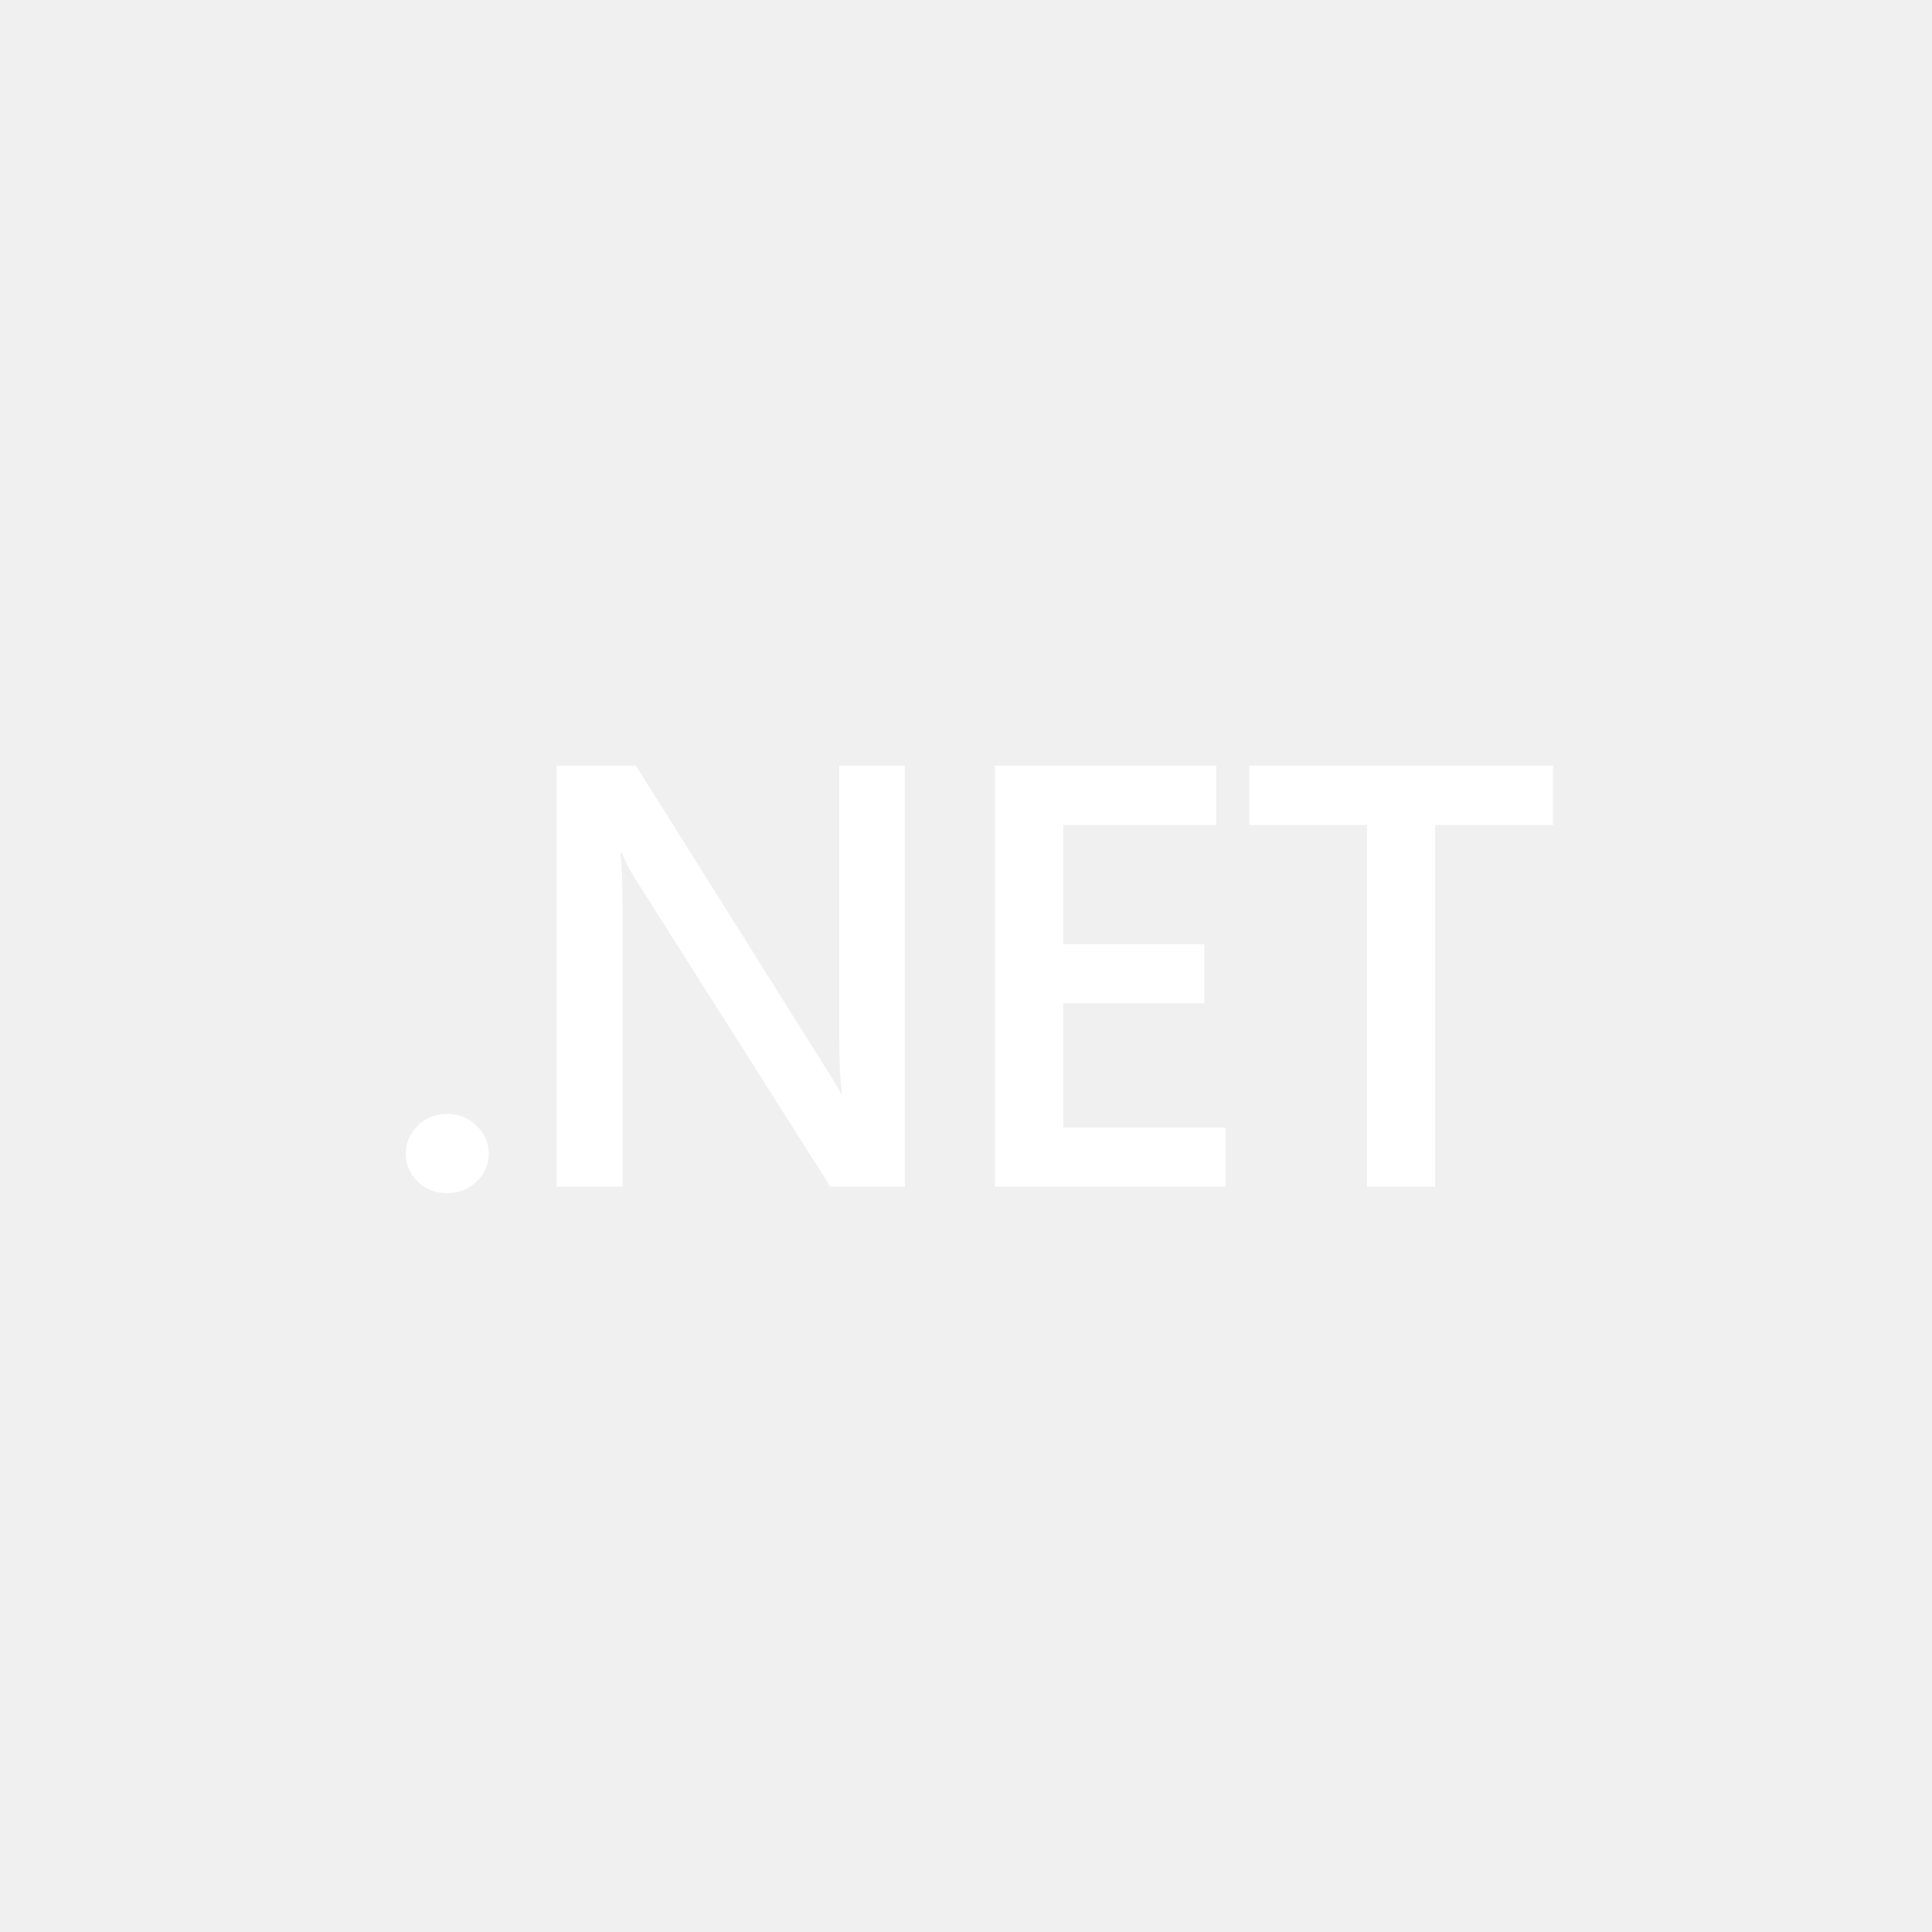
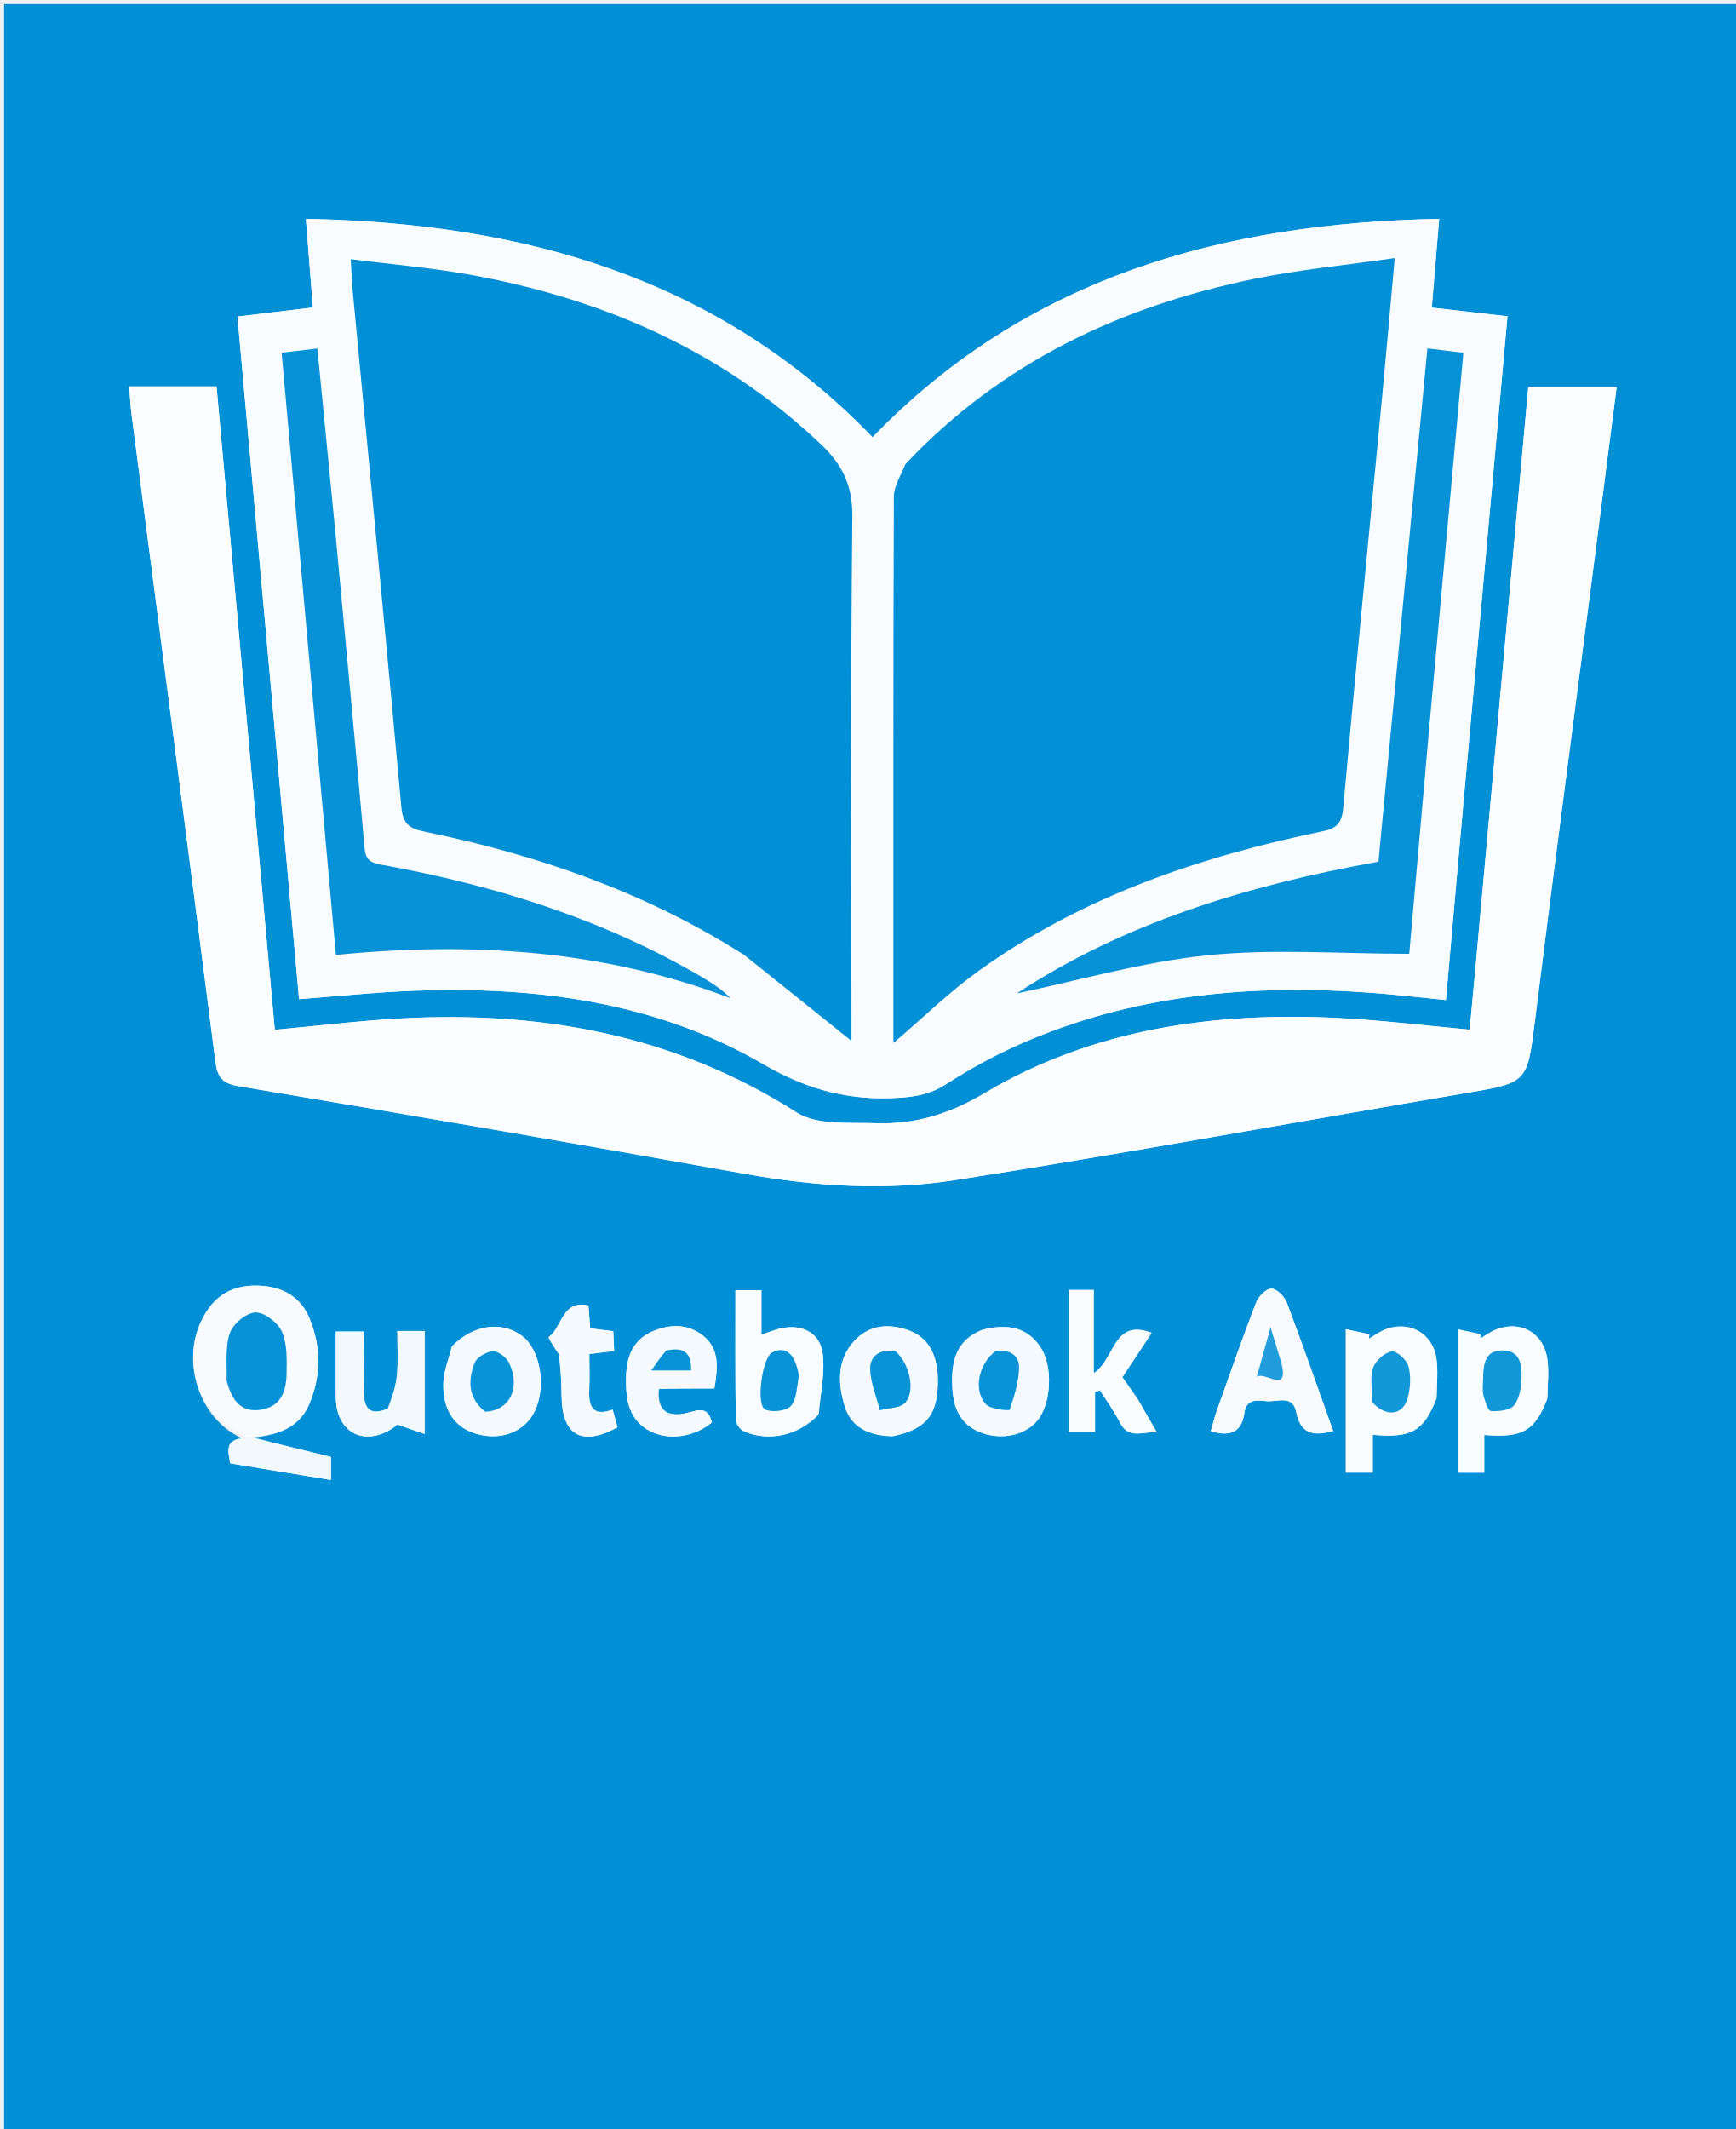
- <svg xmlns="http://www.w3.org/2000/svg" width="456" height="456" viewBox="0 0 456 456" version="1.1" xml:space="preserve" style="fill-rule:evenodd;clip-rule:evenodd;stroke-linejoin:round;stroke-miterlimit:2;">
-   <path d="m 105.5,281.609 c -2.703,0 -5.001,-0.9 -6.893,-2.702 -1.892,-1.848 -2.838,-4.042 -2.838,-6.582 0,-2.587 0.946,-4.804 2.838,-6.652 1.892,-1.848 4.19,-2.772 6.893,-2.772 2.748,0 5.068,0.924 6.96,2.772 1.937,1.848 2.906,4.064 2.906,6.652 0,2.54 -0.968,4.734 -2.906,6.582 -1.892,1.802 -4.212,2.702 -6.96,2.702 z" style="fill:#ffffff;fill-rule:nonzero;stroke-width:0.838" />
-   <path d="M 213.561,280.084 H 195.99 L 149.7,207.054 c -1.171,-1.848 -2.14,-3.765 -2.906,-5.751 h -0.406 c 0.361,2.125 0.541,6.675 0.541,13.65 v 65.132 h -15.543 v -99.36 h 18.719 l 44.737,71.298 c 1.892,2.957 3.109,4.989 3.649,6.098 h 0.27 c -0.45,-2.632 -0.676,-7.09 -0.676,-13.373 v -64.023 h 15.476 z" style="fill:#ffffff;fill-rule:nonzero;stroke-width:0.838" />
-   <path d="m 289.251,280.084 h -54.401 v -99.36 h 52.238 v 13.997 h -36.154 v 28.131 h 33.316 v 13.927 h -33.316 v 29.378 h 38.316 z" style="fill:#ffffff;fill-rule:nonzero;stroke-width:0.838" />
-   <path d="M 366.565,194.721 H 338.722 v 85.363 h -16.084 v -85.363 h -27.775 v -13.997 h 71.701 z" style="fill:#ffffff;fill-rule:nonzero;stroke-width:0.838" />
+ <svg xmlns="http://www.w3.org/2000/svg" version="1.1" id="Layer_1" x="0px" y="0px" width="100%" viewBox="0 0 424 520" enable-background="new 0 0 424 520" xml:space="preserve">
+   <path fill="#018FD6" opacity="1" stroke="none" d=" M425,189   C425,300 425,410.5 425,521   C283.667,521 142.333,521 1,521   C1,347.667 1,174.333 1,1   C142.333,1 283.667,1 425,1   C425,63.5 425,126 425,189  M59.296,351.366   C54.786,351.631 55.771,354.524 56.22,357.418   C64.444,358.773 72.429,360.09 80.852,361.478   C80.852,358.244 80.852,356.501 80.852,355.848   C73.922,354.157 67.483,352.586 61.862,351.092   C67.765,350.538 73.097,348.816 75.594,342.837   C78.472,335.95 78.463,328.849 75.603,321.967   C73.588,317.119 69.568,314.542 64.356,314.089   C58.895,313.615 54.117,315.032 50.826,319.782   C43.27,330.686 48.084,346.523 59.296,351.366  M357.35,198.054   C360.991,157.822 364.631,117.59 368.281,77.247   C361.712,76.494 355.972,75.835 349.782,75.125   C350.386,67.894 350.963,61 351.594,53.449   C298.653,54.499 250.979,67.647 213.172,106.795   C175.341,67.677 127.684,54.482 74.729,53.451   C75.331,61.057 75.875,67.949 76.44,75.098   C70.073,75.865 64.202,76.572 58.016,77.317   C63.051,133.139 68.043,188.467 73.056,244.041   C82.76,243.314 91.999,242.322 101.262,241.983   C131.193,240.888 160.411,244.719 186.61,259.994   C197.42,266.297 207.885,268.947 219.956,268.109   C224.057,267.825 227.518,267.133 231.069,264.848   C236.784,261.171 242.807,257.842 249.022,255.095   C276.681,242.871 305.81,240.253 335.605,242.53   C341.367,242.971 347.11,243.647 353.247,244.253   C354.606,228.811 355.92,213.889 357.35,198.054  M360.157,239.661   C359.777,243.706 359.396,247.751 359.044,251.492   C347.837,250.473 337.411,249.164 326.946,248.642   C296.459,247.124 266.917,251.305 240.31,267.127   C231.819,272.176 223.419,274.654 214.026,274.342   C207.462,274.123 199.625,274.905 194.604,271.709   C164.776,252.723 132.167,246.848 97.612,248.77   C87.541,249.33 77.507,250.572 67.134,251.531   C62.38,199.048 57.642,146.728 52.902,94.394   C45.487,94.394 38.728,94.394 31.574,94.394   C31.767,96.809 31.843,98.94 32.117,101.045   C38.962,153.714 45.873,206.374 52.594,259.059   C53.089,262.94 54.026,264.581 58.288,265.296   C99.657,272.238 141,279.346 182.289,286.755   C199.342,289.815 216.538,290.872 233.483,288.213   C275.084,281.687 316.512,274.058 358.03,266.996   C373.337,264.392 373.09,264.516 375.06,248.757   C379.726,211.418 384.682,174.114 389.514,136.794   C391.328,122.784 393.12,108.771 394.949,94.547   C387.53,94.547 380.498,94.547 373.364,94.547   C371.565,114.357 369.805,133.757 368.041,153.156   C365.445,181.687 362.847,210.219 360.157,239.661  M200.059,345.298   C200.429,340.302 201.65,335.18 200.937,330.344   C200.173,325.167 195.262,323.153 190.109,324.616   C188.881,324.964 187.684,325.42 186.011,325.98   C186.011,322.116 186.011,318.676 186.011,315.128   C183.753,315.128 181.879,315.128 179.662,315.128   C179.662,325.912 179.607,336.369 179.754,346.823   C179.768,347.789 180.861,349.214 181.8,349.616   C187.858,352.21 195.055,350.639 200.059,345.298  M296.935,345.549   C296.553,346.894 296.171,348.238 295.792,349.569   C300.486,350.953 303.365,349.901 304.006,345.084   C304.454,341.718 307.012,341.951 309.298,342.216   C311.95,342.524 315.816,340.478 316.68,344.928   C317.729,350.326 320.991,350.815 325.691,349.519   C321.945,339.039 318.295,328.546 314.369,318.158   C313.808,316.674 311.929,314.774 310.623,314.746   C309.368,314.718 307.454,316.634 306.885,318.104   C303.472,326.925 300.363,335.863 296.935,345.549  M378.053,341.375   C378.067,338.227 378.462,335.024 378.017,331.942   C377.057,325.291 371.041,322.203 364.959,324.976   C363.787,325.51 362.722,326.278 361.608,326.938   C361.633,326.582 361.658,326.226 361.683,325.87   C359.918,325.491 358.154,325.111 356.178,324.686   C356.178,336.907 356.178,348.335 356.178,359.684   C358.346,359.684 360.221,359.684 362.602,359.684   C362.602,356.38 362.602,353.449 362.602,350.489   C371.998,351.208 374.928,349.553 378.053,341.375  M350.983,341.272   C350.987,338.125 351.367,334.923 350.916,331.843   C349.964,325.335 343.768,322.226 337.787,324.999   C336.618,325.541 335.557,326.314 334.446,326.981   C334.476,326.616 334.507,326.251 334.537,325.886   C332.787,325.514 331.036,325.141 328.789,324.662   C328.789,331.184 328.789,336.816 328.789,342.448   C328.789,348.205 328.789,353.961 328.789,359.672   C331.299,359.672 333.173,359.672 335.366,359.672   C335.366,356.346 335.366,353.405 335.366,350.443   C344.783,351.291 347.789,349.621 350.983,341.272  M110.311,328.977   C109.602,332.019 108.341,335.053 108.297,338.105   C108.205,344.497 111.165,348.591 116.116,350.131   C122.225,352.032 128.201,349.777 130.652,344.646   C133.554,338.571 131.985,329.547 127.449,326.228   C122.522,322.623 115.706,323.5 110.311,328.977  M218.272,350.784   C225.695,349.189 228.608,346.073 229.052,339.249   C229.552,331.577 227.182,326.725 221.828,324.868   C217.081,323.221 212.433,323.601 208.868,327.34   C204.488,331.934 204.638,337.693 206.316,343.302   C207.91,348.627 212.163,350.657 218.272,350.784  M239.729,324.887   C233.08,327.622 232.315,333.256 232.689,339.371   C232.997,344.406 235.025,348.361 240.144,350.075   C245.109,351.737 250.551,350.44 253.434,346.965   C256.827,342.873 257.325,333.683 254.173,328.999   C250.822,324.021 245.954,323.267 239.729,324.887  M277.902,341.607   C276.603,339.776 275.304,337.945 274.196,336.383   C276.621,332.714 278.951,329.188 281.358,325.546   C271.819,321.963 272.497,331.984 267.2,335.403   C267.2,328.115 267.2,321.608 267.2,315.061   C264.796,315.061 263.046,315.061 261.176,315.061   C261.176,326.819 261.176,338.318 261.176,349.73   C263.331,349.73 265.095,349.73 267.516,349.73   C267.516,346.299 267.516,343.132 267.516,339.965   C267.93,339.845 268.344,339.725 268.758,339.604   C270.381,342.195 272.204,344.685 273.582,347.4   C275.689,351.555 278.88,349.722 282.579,349.776   C280.861,346.809 279.546,344.539 277.902,341.607  M94.674,344.101   C90.763,345.88 88.954,344.299 88.886,340.325   C88.8,335.25 88.865,330.172 88.865,325.228   C86.08,325.228 84.19,325.228 82.032,325.228   C82.032,330.257 82.028,334.904 82.035,339.55   C82.036,340.549 82.011,341.554 82.104,342.547   C82.805,349.982 88.823,353.023 95.318,349.214   C96.278,348.651 97.135,347.913 97.09,347.946   C99.886,348.909 101.814,349.574 103.737,350.236   C103.737,341.232 103.737,333.286 103.737,325.095   C101.426,325.095 99.512,325.095 97.065,325.095   C97.065,328.742 97.283,332.218 96.996,335.651   C96.771,338.341 95.923,340.979 94.674,344.101  M161.004,339.129   C165.458,339.129 169.912,339.129 174.523,339.129   C175.372,334.022 175.844,329.492 171.75,326.233   C168.013,323.258 163.628,323.379 159.429,325.177   C154.259,327.389 152.951,331.94 152.936,337.084   C152.921,342.117 153.738,346.831 158.695,349.482   C163.32,351.956 169.702,350.99 173.925,347.411   C173.218,344.752 172.129,343.863 168.989,344.808   C163.074,346.586 160.443,344.67 161.004,339.129  M136.844,331.032   C136.966,334.344 137.156,337.655 137.198,340.967   C137.319,350.593 142.071,353.36 150.858,348.62   C150.496,347.293 150.12,345.913 149.677,344.291   C144.909,346.007 143.775,343.689 143.951,339.701   C144.081,336.746 143.977,333.78 143.977,330.716   C146.183,330.444 147.949,330.227 150.036,329.97   C149.958,328.212 149.889,326.641 149.823,325.141   C147.651,324.873 145.91,324.658 144.179,324.445   C144.018,322.312 143.883,320.511 143.759,318.862   C137.22,317.392 137.402,324.193 134.037,326.588   C133.886,326.695 135.393,329.131 136.844,331.032  z" />
+   <path fill="#F9FCFE" opacity="1" stroke="none" d=" M357.292,198.511   C355.92,213.889 354.606,228.811 353.247,244.253   C347.11,243.647 341.367,242.971 335.605,242.53   C305.81,240.253 276.681,242.871 249.022,255.095   C242.807,257.842 236.784,261.171 231.069,264.848   C227.518,267.133 224.057,267.825 219.956,268.109   C207.885,268.947 197.42,266.297 186.61,259.994   C160.411,244.719 131.193,240.888 101.262,241.983   C91.999,242.322 82.76,243.314 73.056,244.041   C68.043,188.467 63.051,133.139 58.016,77.317   C64.202,76.572 70.073,75.865 76.44,75.098   C75.875,67.949 75.331,61.057 74.729,53.451   C127.684,54.482 175.341,67.677 213.172,106.795   C250.979,67.647 298.653,54.499 351.594,53.449   C350.963,61 350.386,67.894 349.782,75.125   C355.972,75.835 361.712,76.494 368.281,77.247   C364.631,117.59 360.991,157.822 357.292,198.511  M220.961,113.631   C220.061,116.176 218.386,118.718 218.377,121.267   C218.215,164.236 218.261,207.205 218.261,250.174   C218.261,251.597 218.261,253.021 218.261,254.746   C225.512,248.559 231.911,242.282 239.104,237.11   C264.293,218.996 293.011,209.264 323.069,203.048   C326.593,202.319 327.814,201.036 328.149,197.318   C331.164,163.829 334.468,130.366 337.656,96.893   C338.69,86.04 339.631,75.179 340.731,63.038   C328.788,64.763 317.533,65.826 306.523,68.084   C273.848,74.786 244.7,88.427 220.961,113.631  M182.078,233.418   C190.675,240.318 199.271,247.218 208.014,254.237   C208.014,252.73 208.014,250.952 208.014,249.173   C208.014,208.196 207.778,167.216 208.226,126.243   C208.309,118.617 205.819,113.514 200.57,108.537   C176.309,85.532 147.087,72.908 114.636,67.065   C105.239,65.373 95.68,64.579 85.682,63.309   C85.921,66.995 86.016,69.471 86.25,71.934   C90.21,113.694 94.249,155.448 98.062,197.222   C98.426,201.206 99.996,202.35 103.673,203.11   C131.23,208.806 157.562,217.796 182.078,233.418  M81.825,128.748   C80.41,114.373 78.996,99.999 77.531,85.122   C74.466,85.478 71.777,85.791 68.8,86.136   C73.237,135.347 77.625,184.015 82.063,233.233   C115.18,229.959 147.36,231.965 178.515,243.822   C176.478,241.81 174.312,240.324 172.056,238.992   C147.675,224.589 121.125,216.29 93.446,211.257   C90.841,210.783 89.348,210.359 89.07,207.215   C86.782,181.356 84.3,155.514 81.825,128.748  M349.243,176.833   C351.987,146.715 354.731,116.598 357.503,86.166   C354.355,85.78 351.8,85.466 348.724,85.088   C344.698,127.28 340.723,168.942 336.761,210.463   C304.612,216.23 274.398,225.541 248.418,242.638   C263.207,239.559 278.926,234.967 294.947,233.324   C311.041,231.673 327.436,232.961 344.279,232.961   C345.915,214.452 347.537,196.102 349.243,176.833  z" />
+   <path fill="#FBFDFE" opacity="1" stroke="none" d=" M360.203,239.205   C362.847,210.219 365.445,181.687 368.041,153.156   C369.805,133.757 371.565,114.357 373.364,94.547   C380.498,94.547 387.53,94.547 394.949,94.547   C393.12,108.771 391.328,122.784 389.514,136.794   C384.682,174.114 379.726,211.418 375.06,248.757   C373.09,264.516 373.337,264.392 358.03,266.996   C316.512,274.058 275.084,281.687 233.483,288.213   C216.538,290.872 199.342,289.815 182.289,286.755   C141,279.346 99.657,272.238 58.288,265.296   C54.026,264.581 53.089,262.94 52.594,259.059   C45.873,206.374 38.962,153.714 32.117,101.045   C31.843,98.94 31.767,96.809 31.574,94.394   C38.728,94.394 45.487,94.394 52.902,94.394   C57.642,146.728 62.38,199.048 67.134,251.531   C77.507,250.572 87.541,249.33 97.612,248.77   C132.167,246.848 164.776,252.723 194.604,271.709   C199.625,274.905 207.462,274.123 214.026,274.342   C223.419,274.654 231.819,272.176 240.31,267.127   C266.917,251.305 296.459,247.124 326.946,248.642   C337.411,249.164 347.837,250.473 359.044,251.492   C359.396,247.751 359.777,243.706 360.203,239.205  z" />
+   <path fill="#F7FBFE" opacity="1" stroke="none" d=" M60.288,350.98   C48.084,346.523 43.27,330.686 50.826,319.782   C54.117,315.032 58.895,313.615 64.356,314.089   C69.568,314.542 73.588,317.119 75.603,321.967   C78.463,328.849 78.472,335.95 75.594,342.837   C73.097,348.816 67.765,350.538 61.36,351.038   C60.667,350.966 60.478,350.965 60.288,350.98  M55.47,337.615   C56.598,341.87 58.739,345.084 63.749,344.32   C68.695,343.566 69.946,339.666 70.01,335.468   C70.063,332.034 70.186,328.262 68.867,325.26   C67.897,323.052 64.612,320.506 62.425,320.565   C60.212,320.625 56.963,323.311 56.174,325.553   C54.967,328.981 55.483,333.015 55.47,337.615  z" />
+   <path fill="#F9FCFE" opacity="1" stroke="none" d=" M199.859,345.626   C195.055,350.639 187.858,352.21 181.8,349.616   C180.861,349.214 179.768,347.789 179.754,346.823   C179.607,336.369 179.662,325.912 179.662,315.128   C181.879,315.128 183.753,315.128 186.011,315.128   C186.011,318.676 186.011,322.116 186.011,325.98   C187.684,325.42 188.881,324.964 190.109,324.616   C195.262,323.153 200.173,325.167 200.937,330.344   C201.65,335.18 200.429,340.302 199.859,345.626  M195.168,335.704   C194.29,330.603 191.95,328.669 188.658,330.323   C186.173,331.572 184.593,343.372 187.022,344.315   C188.789,345.001 192.056,344.628 193.209,343.385   C194.649,341.834 194.604,338.906 195.168,335.704  z" />
+   <path fill="#F7FBFE" opacity="1" stroke="none" d=" M297.043,345.155   C300.363,335.863 303.472,326.925 306.885,318.104   C307.454,316.634 309.368,314.718 310.623,314.746   C311.929,314.774 313.808,316.674 314.369,318.158   C318.295,328.546 321.945,339.039 325.691,349.519   C320.991,350.815 317.729,350.326 316.68,344.928   C315.816,340.478 311.95,342.524 309.298,342.216   C307.012,341.951 304.454,341.718 304.006,345.084   C303.365,349.901 300.486,350.953 295.792,349.569   C296.171,348.238 296.553,346.894 297.043,345.155  M312.95,332.498   C312.16,329.931 311.369,327.365 310.399,324.212   C309.164,328.651 308.102,332.47 307.039,336.289   C309.152,334.862 314.937,340.702 312.95,332.498  z" />
+   <path fill="#FAFDFE" opacity="1" stroke="none" d=" M377.99,341.769   C374.928,349.553 371.998,351.208 362.602,350.489   C362.602,353.449 362.602,356.38 362.602,359.684   C360.221,359.684 358.346,359.684 356.178,359.684   C356.178,348.335 356.178,336.907 356.178,324.686   C358.154,325.111 359.918,325.491 361.683,325.87   C361.658,326.226 361.633,326.582 361.608,326.938   C362.722,326.278 363.787,325.51 364.959,324.976   C371.041,322.203 377.057,325.291 378.017,331.942   C378.462,335.024 378.067,338.227 377.99,341.769  M362.329,336.776   C362.33,338.102 362.085,339.49 362.395,340.739   C362.751,342.175 363.529,344.597 364.245,344.642   C366.175,344.762 368.989,344.462 369.941,343.194   C371.285,341.405 371.697,338.601 371.728,336.221   C371.766,333.257 371.353,329.918 367.167,329.843   C363.086,329.77 362.408,332.666 362.329,336.776  z" />
+   <path fill="#FAFDFE" opacity="1" stroke="none" d=" M350.916,341.661   C347.789,349.621 344.783,351.291 335.366,350.443   C335.366,353.405 335.366,356.346 335.366,359.672   C333.173,359.672 331.299,359.672 328.789,359.672   C328.789,353.961 328.789,348.205 328.789,342.448   C328.789,336.816 328.789,331.184 328.789,324.662   C331.036,325.141 332.787,325.514 334.537,325.886   C334.507,326.251 334.476,326.616 334.446,326.981   C335.557,326.314 336.618,325.541 337.787,324.999   C343.768,322.226 349.964,325.335 350.916,331.843   C351.367,334.923 350.987,338.125 350.916,341.661  M335.259,342.884   C338.633,346.221 342.746,345.692 343.899,341.478   C344.572,339.019 344.737,336.127 344.09,333.708   C343.671,332.147 341.165,329.891 339.956,330.095   C338.218,330.388 336.016,332.377 335.452,334.111   C334.669,336.516 335.223,339.356 335.259,342.884  z" />
+   <path fill="#F4FAFD" opacity="1" stroke="none" d=" M110.542,328.675   C115.706,323.5 122.522,322.623 127.449,326.228   C131.985,329.547 133.554,338.571 130.652,344.646   C128.201,349.777 122.225,352.032 116.116,350.131   C111.165,348.591 108.205,344.497 108.297,338.105   C108.341,335.053 109.602,332.019 110.542,328.675  M118.887,344.924   C124.55,344.576 127.263,338.92 124.359,332.877   C123.715,331.537 121.698,329.981 120.401,330.055   C118.815,330.146 116.482,331.527 115.947,332.917   C114.355,337.063 114.22,341.34 118.887,344.924  z" />
+   <path fill="#F4FAFD" opacity="1" stroke="none" d=" M217.869,350.798   C212.163,350.657 207.91,348.627 206.316,343.302   C204.638,337.693 204.488,331.934 208.868,327.34   C212.433,323.601 217.081,323.221 221.828,324.868   C227.182,326.725 229.552,331.577 229.052,339.249   C228.608,346.073 225.695,349.189 217.869,350.798  M218.337,329.905   C214.847,329.424 212.495,331.268 212.585,334.418   C212.681,337.783 214.114,341.109 214.964,344.453   C217.097,343.865 220.017,343.945 221.2,342.551   C223.691,339.615 222.228,333.103 218.337,329.905  z" />
+   <path fill="#F4FAFD" opacity="1" stroke="none" d=" M240.11,324.769   C245.954,323.267 250.822,324.021 254.173,328.999   C257.325,333.683 256.827,342.873 253.434,346.965   C250.551,350.44 245.109,351.737 240.144,350.075   C235.025,348.361 232.997,344.406 232.689,339.371   C232.315,333.256 233.08,327.622 240.11,324.769  M242.906,330.018   C239.019,333.078 237.714,339.641 240.895,343.017   C242.07,344.264 246.554,344.587 246.645,344.325   C247.773,341.099 248.81,337.707 248.961,334.317   C249.097,331.297 247.019,329.533 242.906,330.018  z" />
+   <path fill="#FAFDFE" opacity="1" stroke="none" d=" M278.066,341.938   C279.546,344.539 280.861,346.809 282.579,349.776   C278.88,349.722 275.689,351.555 273.582,347.4   C272.204,344.685 270.381,342.195 268.758,339.604   C268.344,339.725 267.93,339.845 267.516,339.965   C267.516,343.132 267.516,346.299 267.516,349.73   C265.095,349.73 263.331,349.73 261.176,349.73   C261.176,338.318 261.176,326.819 261.176,315.061   C263.046,315.061 264.796,315.061 267.2,315.061   C267.2,321.608 267.2,328.115 267.2,335.403   C272.497,331.984 271.819,321.963 281.358,325.546   C278.951,329.188 276.621,332.714 274.196,336.383   C275.304,337.945 276.603,339.776 278.066,341.938  z" />
+   <path fill="#F2F9FD" opacity="1" stroke="none" d=" M95.013,343.87   C95.923,340.979 96.771,338.341 96.996,335.651   C97.283,332.218 97.065,328.742 97.065,325.095   C99.512,325.095 101.426,325.095 103.737,325.095   C103.737,333.286 103.737,341.232 103.737,350.236   C101.814,349.574 99.886,348.909 97.09,347.946   C97.135,347.913 96.278,348.651 95.318,349.214   C88.823,353.023 82.805,349.982 82.104,342.547   C82.011,341.554 82.036,340.549 82.035,339.55   C82.028,334.904 82.032,330.257 82.032,325.228   C84.19,325.228 86.08,325.228 88.865,325.228   C88.865,330.172 88.8,335.25 88.886,340.325   C88.954,344.299 90.763,345.88 95.013,343.87  z" />
+   <path fill="#F4FAFD" opacity="1" stroke="none" d=" M160.581,339.272   C160.443,344.67 163.074,346.586 168.989,344.808   C172.129,343.863 173.218,344.752 173.925,347.411   C169.702,350.99 163.32,351.956 158.695,349.482   C153.738,346.831 152.921,342.117 152.936,337.084   C152.951,331.94 154.259,327.389 159.429,325.177   C163.628,323.379 168.013,323.258 171.75,326.233   C175.844,329.492 175.372,334.022 174.523,339.129   C169.912,339.129 165.458,339.129 160.581,339.272  M162.4,330.001   C161.459,331.355 160.519,332.71 159.114,334.732   C163.016,334.732 165.861,334.732 168.832,334.732   C168.975,330.51 167.135,328.874 162.4,330.001  z" />
+   <path fill="#F4FAFD" opacity="1" stroke="none" d=" M136.486,330.757   C135.393,329.131 133.886,326.695 134.037,326.588   C137.402,324.193 137.22,317.392 143.759,318.862   C143.883,320.511 144.018,322.312 144.179,324.445   C145.91,324.658 147.651,324.873 149.823,325.141   C149.889,326.641 149.958,328.212 150.036,329.97   C147.949,330.227 146.183,330.444 143.977,330.716   C143.977,333.78 144.081,336.746 143.951,339.701   C143.775,343.689 144.909,346.007 149.677,344.291   C150.12,345.913 150.496,347.293 150.858,348.62   C142.071,353.36 137.319,350.593 137.198,340.967   C137.156,337.655 136.966,334.344 136.486,330.757  z" />
+   <path fill="#F2F9FD" opacity="1" stroke="none" d=" M59.792,351.173   C60.478,350.965 60.667,350.966 60.951,351   C67.483,352.586 73.922,354.157 80.852,355.848   C80.852,356.501 80.852,358.244 80.852,361.478   C72.429,360.09 64.444,358.773 56.22,357.418   C55.771,354.524 54.786,351.631 59.792,351.173  z" />
+   <path fill="#0290D6" opacity="1" stroke="none" d=" M221.206,113.357   C244.7,88.427 273.848,74.786 306.523,68.084   C317.533,65.826 328.788,64.763 340.731,63.038   C339.631,75.179 338.69,86.04 337.656,96.893   C334.468,130.366 331.164,163.829 328.149,197.318   C327.814,201.036 326.593,202.319 323.069,203.048   C293.011,209.264 264.293,218.996 239.104,237.11   C231.911,242.282 225.512,248.559 218.261,254.746   C218.261,253.021 218.261,251.597 218.261,250.174   C218.261,207.205 218.215,164.236 218.377,121.267   C218.386,118.718 220.061,116.176 221.206,113.357  z" />
+   <path fill="#018FD6" opacity="1" stroke="none" d=" M181.775,233.222   C157.562,217.796 131.23,208.806 103.673,203.11   C99.996,202.35 98.426,201.206 98.062,197.222   C94.249,155.448 90.21,113.694 86.25,71.934   C86.016,69.471 85.921,66.995 85.682,63.309   C95.68,64.579 105.239,65.373 114.636,67.065   C147.087,72.908 176.309,85.532 200.57,108.537   C205.819,113.514 208.309,118.617 208.226,126.243   C207.778,167.216 208.014,208.196 208.014,249.173   C208.014,250.952 208.014,252.73 208.014,254.237   C199.271,247.218 190.675,240.318 181.775,233.222  z" />
+   <path fill="#0792D7" opacity="1" stroke="none" d=" M81.851,129.207   C84.3,155.514 86.782,181.356 89.07,207.215   C89.348,210.359 90.841,210.783 93.446,211.257   C121.125,216.29 147.675,224.589 172.056,238.992   C174.312,240.324 176.478,241.81 178.515,243.822   C147.36,231.965 115.18,229.959 82.063,233.233   C77.625,184.015 73.237,135.347 68.8,86.136   C71.777,85.791 74.466,85.478 77.531,85.122   C78.996,99.999 80.41,114.373 81.851,129.207  z" />
+   <path fill="#0792D7" opacity="1" stroke="none" d=" M349.201,177.292   C347.537,196.102 345.915,214.452 344.279,232.961   C327.436,232.961 311.041,231.673 294.947,233.324   C278.926,234.967 263.207,239.559 248.418,242.638   C274.398,225.541 304.612,216.23 336.761,210.463   C340.723,168.942 344.698,127.28 348.724,85.088   C351.8,85.466 354.355,85.78 357.503,86.166   C354.731,116.598 351.987,146.715 349.201,177.292  z" />
+   <path fill="#0792D7" opacity="1" stroke="none" d=" M55.369,337.203   C55.483,333.015 54.967,328.981 56.174,325.553   C56.963,323.311 60.212,320.625 62.425,320.565   C64.612,320.506 67.897,323.052 68.867,325.26   C70.186,328.262 70.063,332.034 70.01,335.468   C69.946,339.666 68.695,343.566 63.749,344.32   C58.739,345.084 56.598,341.87 55.369,337.203  z" />
+   <path fill="#0993D7" opacity="1" stroke="none" d=" M195.184,336.138   C194.604,338.906 194.649,341.834 193.209,343.385   C192.056,344.628 188.789,345.001 187.022,344.315   C184.593,343.372 186.173,331.572 188.658,330.323   C191.95,328.669 194.29,330.603 195.184,336.138  z" />
+   <path fill="#219DDB" opacity="1" stroke="none" d=" M313.044,332.884   C314.937,340.702 309.152,334.862 307.039,336.289   C308.102,332.47 309.164,328.651 310.399,324.212   C311.369,327.365 312.16,329.931 313.044,332.884  z" />
+   <path fill="#1297D9" opacity="1" stroke="none" d=" M362.331,336.347   C362.408,332.666 363.086,329.77 367.167,329.843   C371.353,329.918 371.766,333.257 371.728,336.221   C371.697,338.601 371.285,341.405 369.941,343.194   C368.989,344.462 366.175,344.762 364.245,344.642   C363.529,344.597 362.751,342.175 362.395,340.739   C362.085,339.49 362.33,338.102 362.331,336.347  z" />
+   <path fill="#1297D9" opacity="1" stroke="none" d=" M335.232,342.447   C335.223,339.356 334.669,336.516 335.452,334.111   C336.016,332.377 338.218,330.388 339.956,330.095   C341.165,329.891 343.671,332.147 344.09,333.708   C344.737,336.127 344.572,339.019 343.899,341.478   C342.746,345.692 338.633,346.221 335.232,342.447  z" />
+   <path fill="#0993D7" opacity="1" stroke="none" d=" M118.507,344.787   C114.22,341.34 114.355,337.063 115.947,332.917   C116.482,331.527 118.815,330.146 120.401,330.055   C121.698,329.981 123.715,331.537 124.359,332.877   C127.263,338.92 124.55,344.576 118.507,344.787  z" />
+   <path fill="#0993D7" opacity="1" stroke="none" d=" M218.742,329.993   C222.228,333.103 223.691,339.615 221.2,342.551   C220.017,343.945 217.097,343.865 214.964,344.453   C214.114,341.109 212.681,337.783 212.585,334.418   C212.495,331.268 214.847,329.424 218.742,329.993  z" />
+   <path fill="#0993D7" opacity="1" stroke="none" d=" M243.311,329.949   C247.019,329.533 249.097,331.297 248.961,334.317   C248.81,337.707 247.773,341.099 246.645,344.325   C246.554,344.587 242.07,344.264 240.895,343.017   C237.714,339.641 239.019,333.078 243.311,329.949  z" />
+   <path fill="#0993D7" opacity="1" stroke="none" d=" M162.762,329.874   C167.135,328.874 168.975,330.51 168.832,334.732   C165.861,334.732 163.016,334.732 159.114,334.732   C160.519,332.71 161.459,331.355 162.762,329.874  z" />
</svg>
